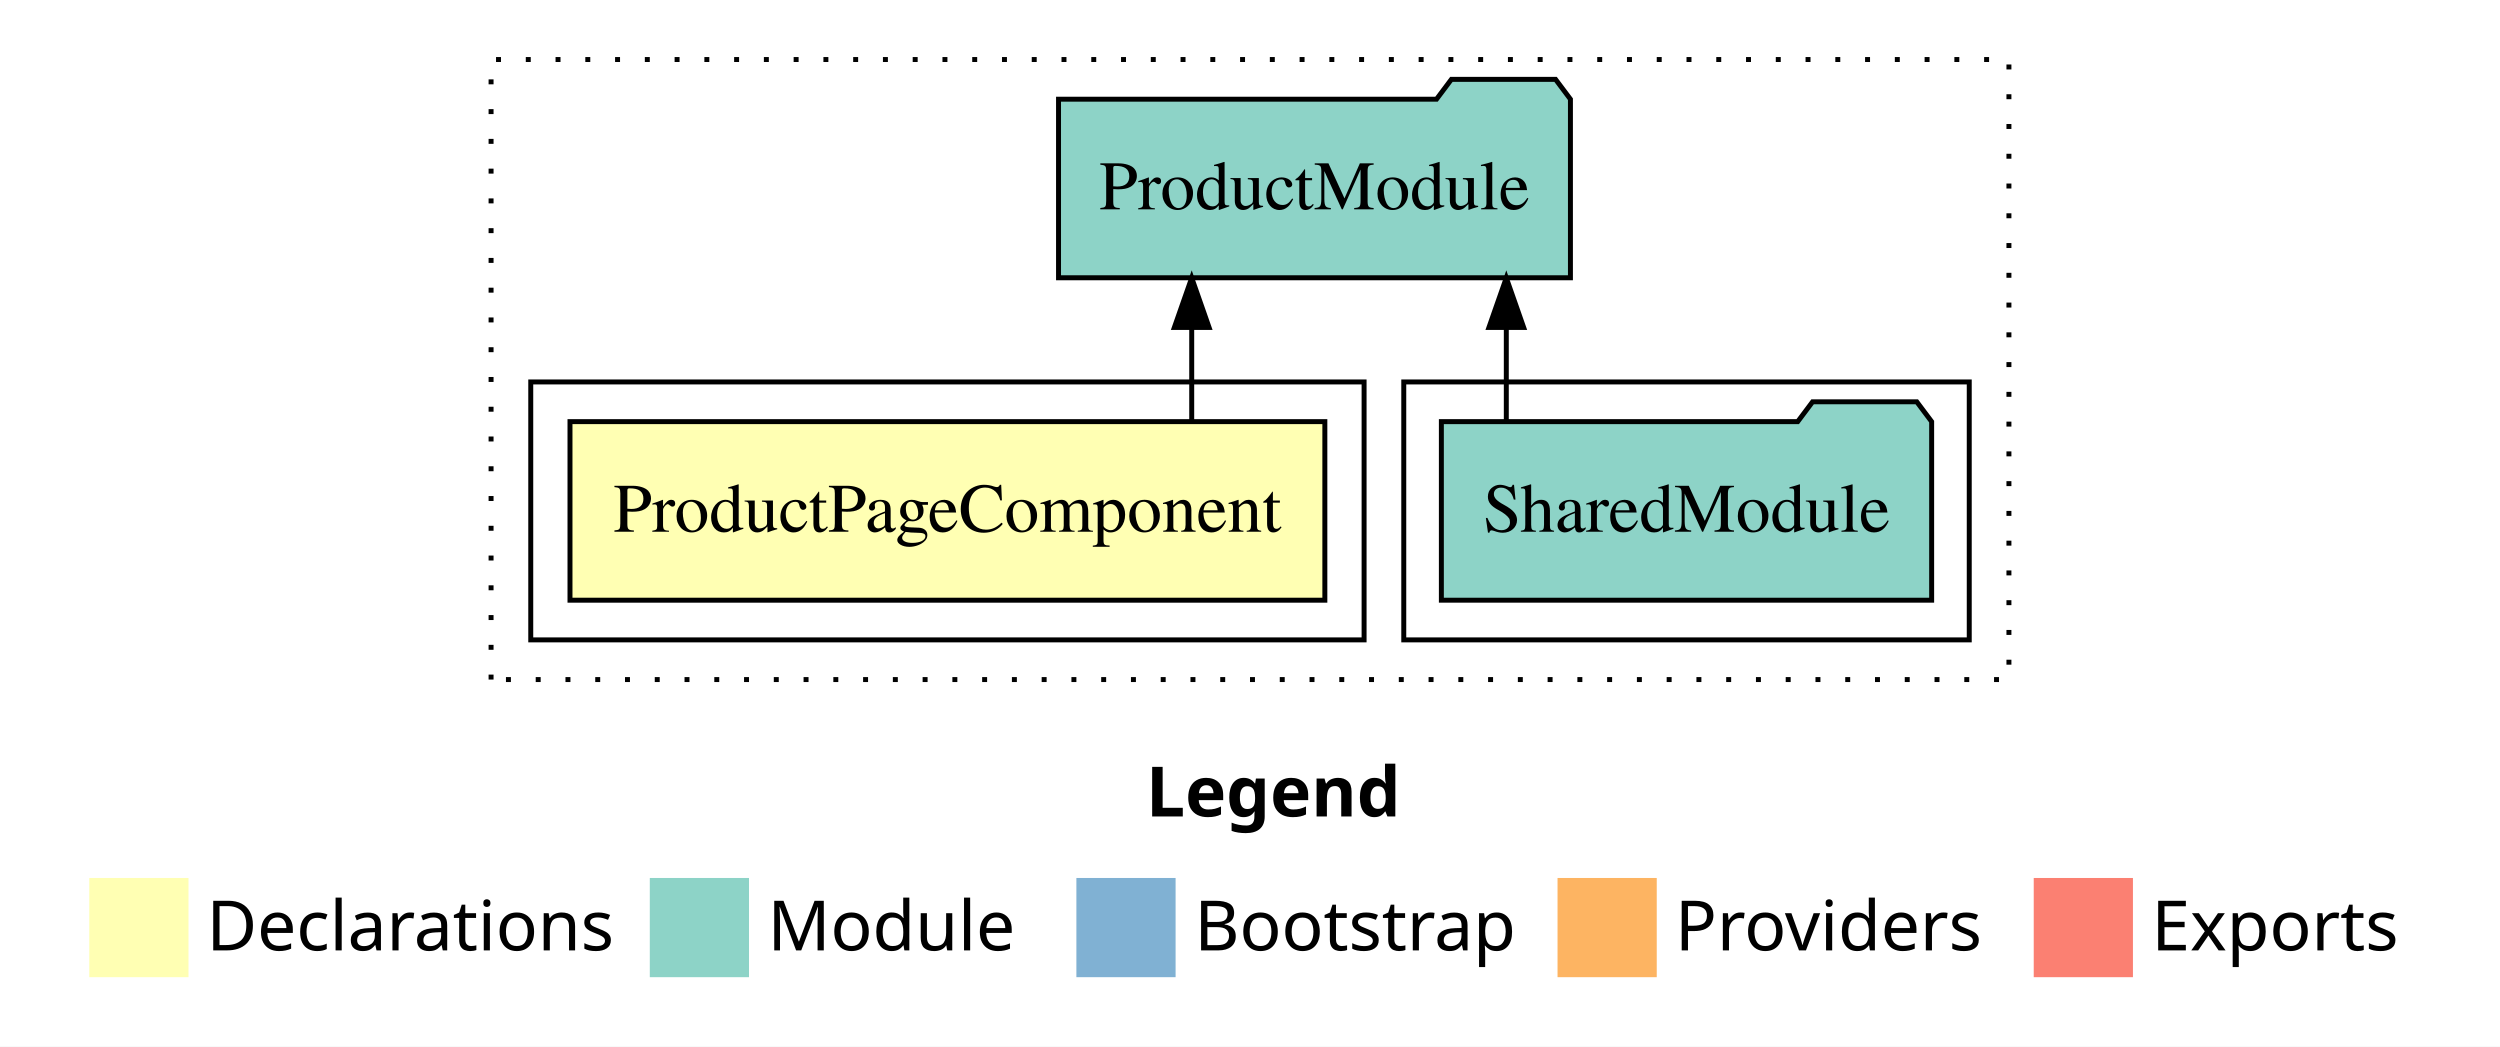
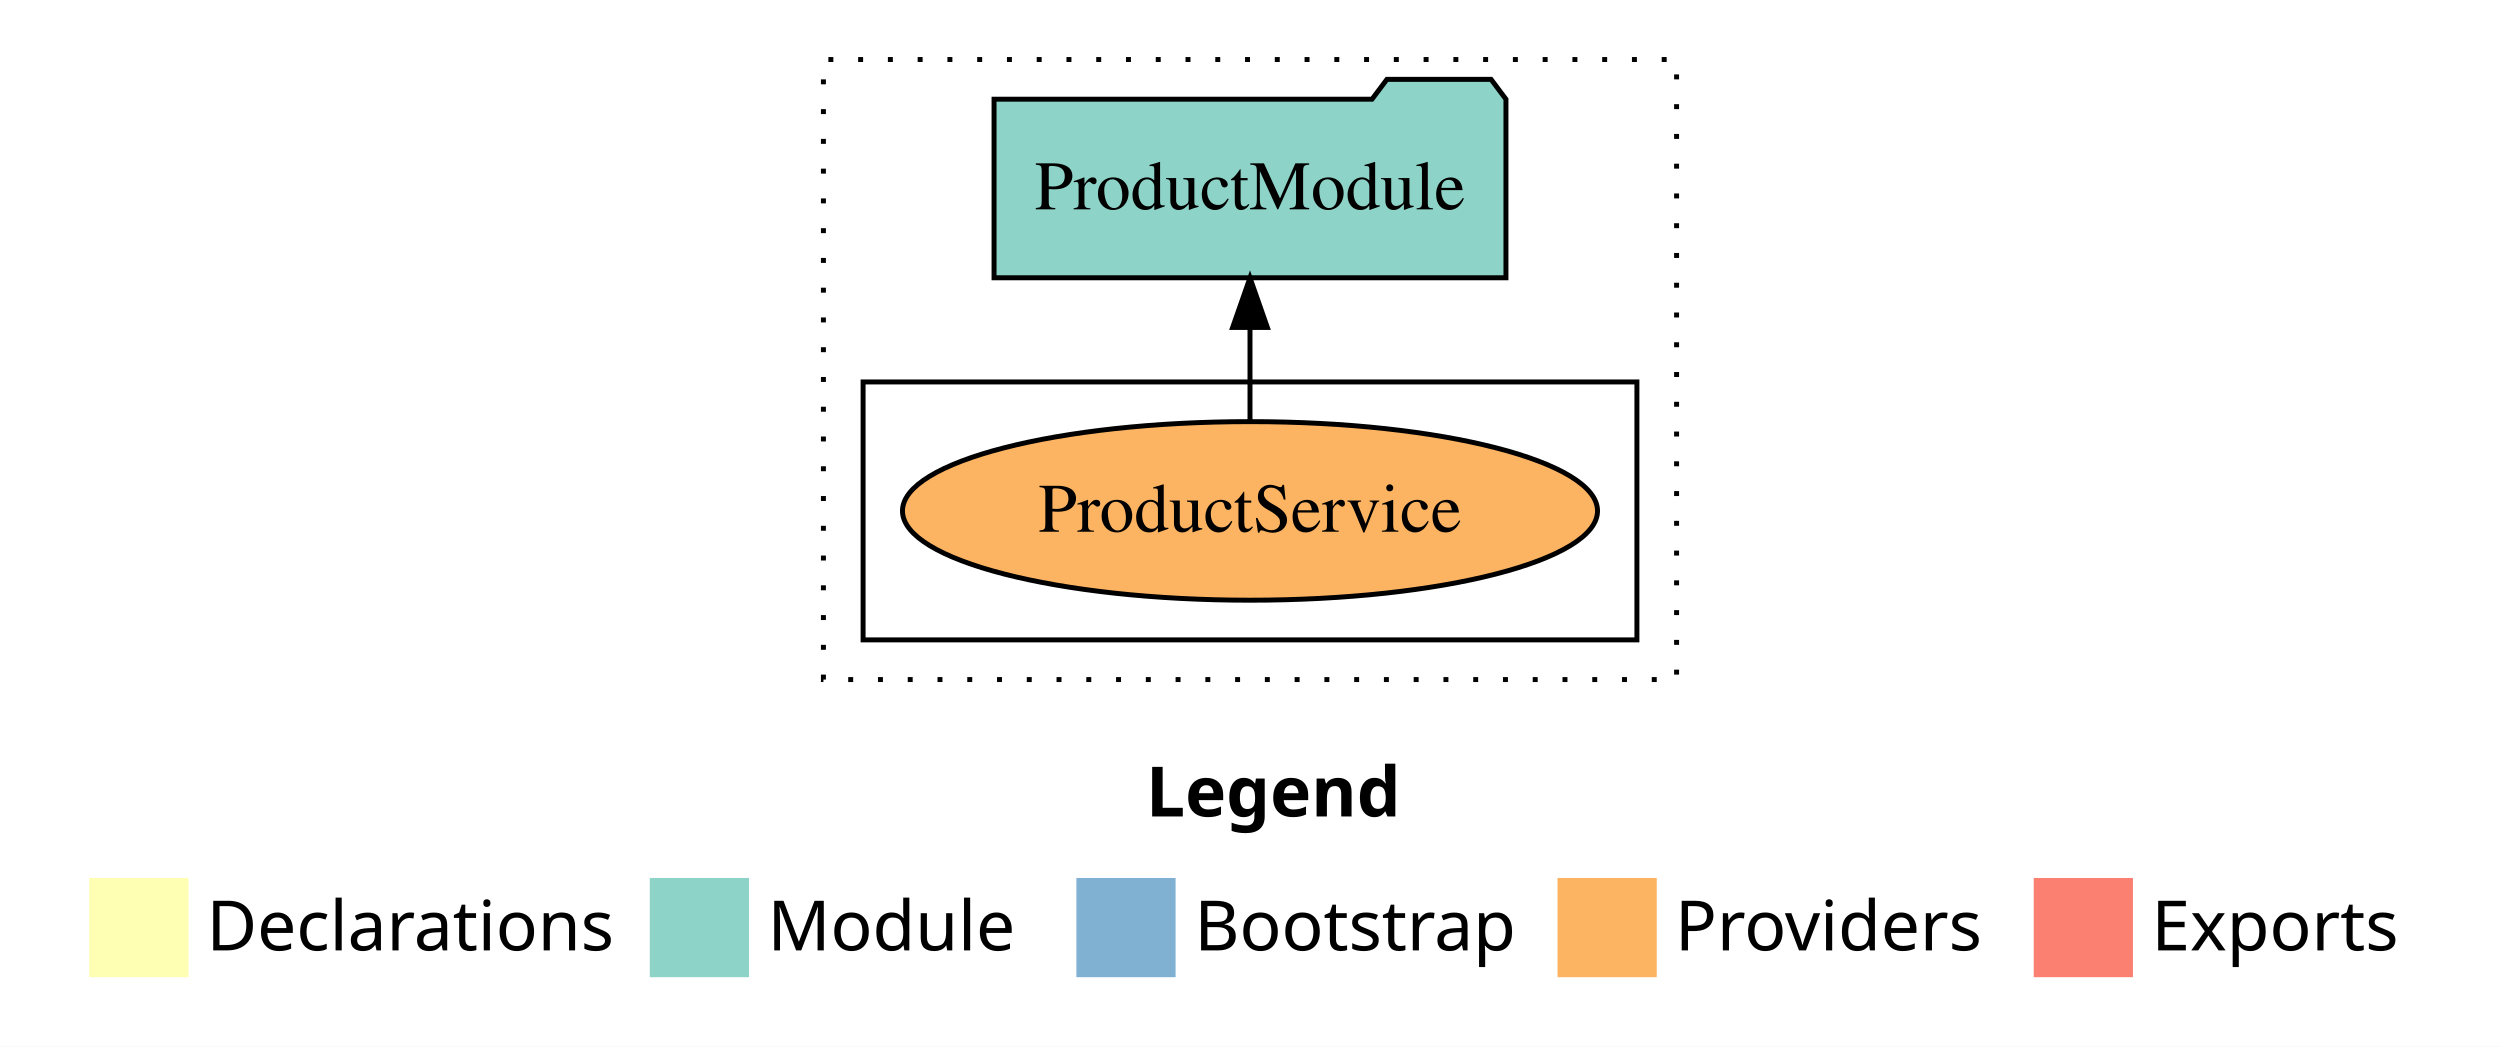
<svg xmlns="http://www.w3.org/2000/svg" width="504pt" height="211pt" viewBox="0.00 0.00 504.00 211.00">
  <g id="graph0" class="graph" transform="scale(1 1) rotate(0) translate(4 207)">
    <polygon fill="white" stroke="transparent" points="-4,4 -4,-207 500,-207 500,4 -4,4" />
    <text text-anchor="start" x="227.01" y="-42.4" font-family="sans-serif" font-weight="bold" font-size="14.00">Legend</text>
    <polygon fill="#ffffb3" stroke="transparent" points="14,-10 14,-30 34,-30 34,-10 14,-10" />
    <text text-anchor="start" x="37.63" y="-15.4" font-family="sans-serif" font-size="14.00">  Declarations</text>
    <polygon fill="#8dd3c7" stroke="transparent" points="127,-10 127,-30 147,-30 147,-10 127,-10" />
    <text text-anchor="start" x="150.73" y="-15.4" font-family="sans-serif" font-size="14.00">  Module</text>
    <polygon fill="#80b1d3" stroke="transparent" points="213,-10 213,-30 233,-30 233,-10 213,-10" />
    <text text-anchor="start" x="236.78" y="-15.4" font-family="sans-serif" font-size="14.00">  Bootstrap</text>
    <polygon fill="#fdb462" stroke="transparent" points="310,-10 310,-30 330,-30 330,-10 310,-10" />
    <text text-anchor="start" x="333.67" y="-15.4" font-family="sans-serif" font-size="14.00">  Providers</text>
    <polygon fill="#fb8072" stroke="transparent" points="406,-10 406,-30 426,-30 426,-10 406,-10" />
    <text text-anchor="start" x="429.73" y="-15.4" font-family="sans-serif" font-size="14.00">  Exports</text>
    <g id="clust1" class="cluster">
-       <polygon fill="none" stroke="black" stroke-dasharray="1,5" points="95,-70 95,-195 401,-195 401,-70 95,-70" />
+       <polygon fill="none" stroke="black" stroke-dasharray="1,5" points="162,-70 162,-195 334,-195 334,-70 162,-70" />
    </g>
-     <g id="clust4" class="cluster">
-       <polygon fill="none" stroke="black" points="279,-78 279,-130 393,-130 393,-78 279,-78" />
-     </g>
-     <g id="clust2" class="cluster">
-       <polygon fill="none" stroke="black" points="103,-78 103,-130 271,-130 271,-78 103,-78" />
+     <g id="clust6" class="cluster">
+       <polygon fill="none" stroke="black" points="170,-78 170,-130 326,-130 326,-78 170,-78" />
    </g>
    <g id="node1" class="node">
-       <polygon fill="#ffffb3" stroke="black" points="263.09,-122 110.91,-122 110.91,-86 263.09,-86 263.09,-122" />
-       <text text-anchor="middle" x="187" y="-99.8" font-family="Times,serif" font-size="14.00">ProductPageComponent</text>
+       <ellipse fill="#fdb462" stroke="black" cx="248" cy="-104" rx="70.06" ry="18" />
+       <text text-anchor="middle" x="248" y="-99.8" font-family="Times,serif" font-size="14.00">ProductService</text>
    </g>
    <g id="node2" class="node">
-       <polygon fill="#8dd3c7" stroke="black" points="312.6,-187 309.6,-191 288.6,-191 285.6,-187 209.4,-187 209.4,-151 312.6,-151 312.6,-187" />
-       <text text-anchor="middle" x="261" y="-164.8" font-family="Times,serif" font-size="14.00">ProductModule</text>
+       <polygon fill="#8dd3c7" stroke="black" points="299.6,-187 296.6,-191 275.6,-191 272.6,-187 196.4,-187 196.4,-151 299.6,-151 299.6,-187" />
+       <text text-anchor="middle" x="248" y="-164.8" font-family="Times,serif" font-size="14.00">ProductModule</text>
    </g>
    <g id="edge1" class="edge">
-       <path fill="none" stroke="black" d="M236.25,-122.11C236.25,-122.11 236.25,-140.99 236.25,-140.99" />
-       <polygon fill="black" stroke="black" points="232.75,-140.99 236.25,-150.99 239.75,-140.99 232.75,-140.99" />
-     </g>
-     <g id="node3" class="node">
-       <polygon fill="#8dd3c7" stroke="black" points="385.42,-122 382.42,-126 361.42,-126 358.42,-122 286.58,-122 286.58,-86 385.42,-86 385.42,-122" />
-       <text text-anchor="middle" x="336" y="-99.8" font-family="Times,serif" font-size="14.00">SharedModule</text>
-     </g>
-     <g id="edge2" class="edge">
-       <path fill="none" stroke="black" d="M299.67,-122.11C299.67,-122.11 299.67,-140.99 299.67,-140.99" />
-       <polygon fill="black" stroke="black" points="296.17,-140.99 299.67,-150.99 303.17,-140.99 296.17,-140.99" />
+       <path fill="none" stroke="black" d="M248,-122.11C248,-122.11 248,-140.99 248,-140.99" />
+       <polygon fill="black" stroke="black" points="244.5,-140.99 248,-150.99 251.5,-140.99 244.5,-140.99" />
    </g>
  </g>
</svg>
